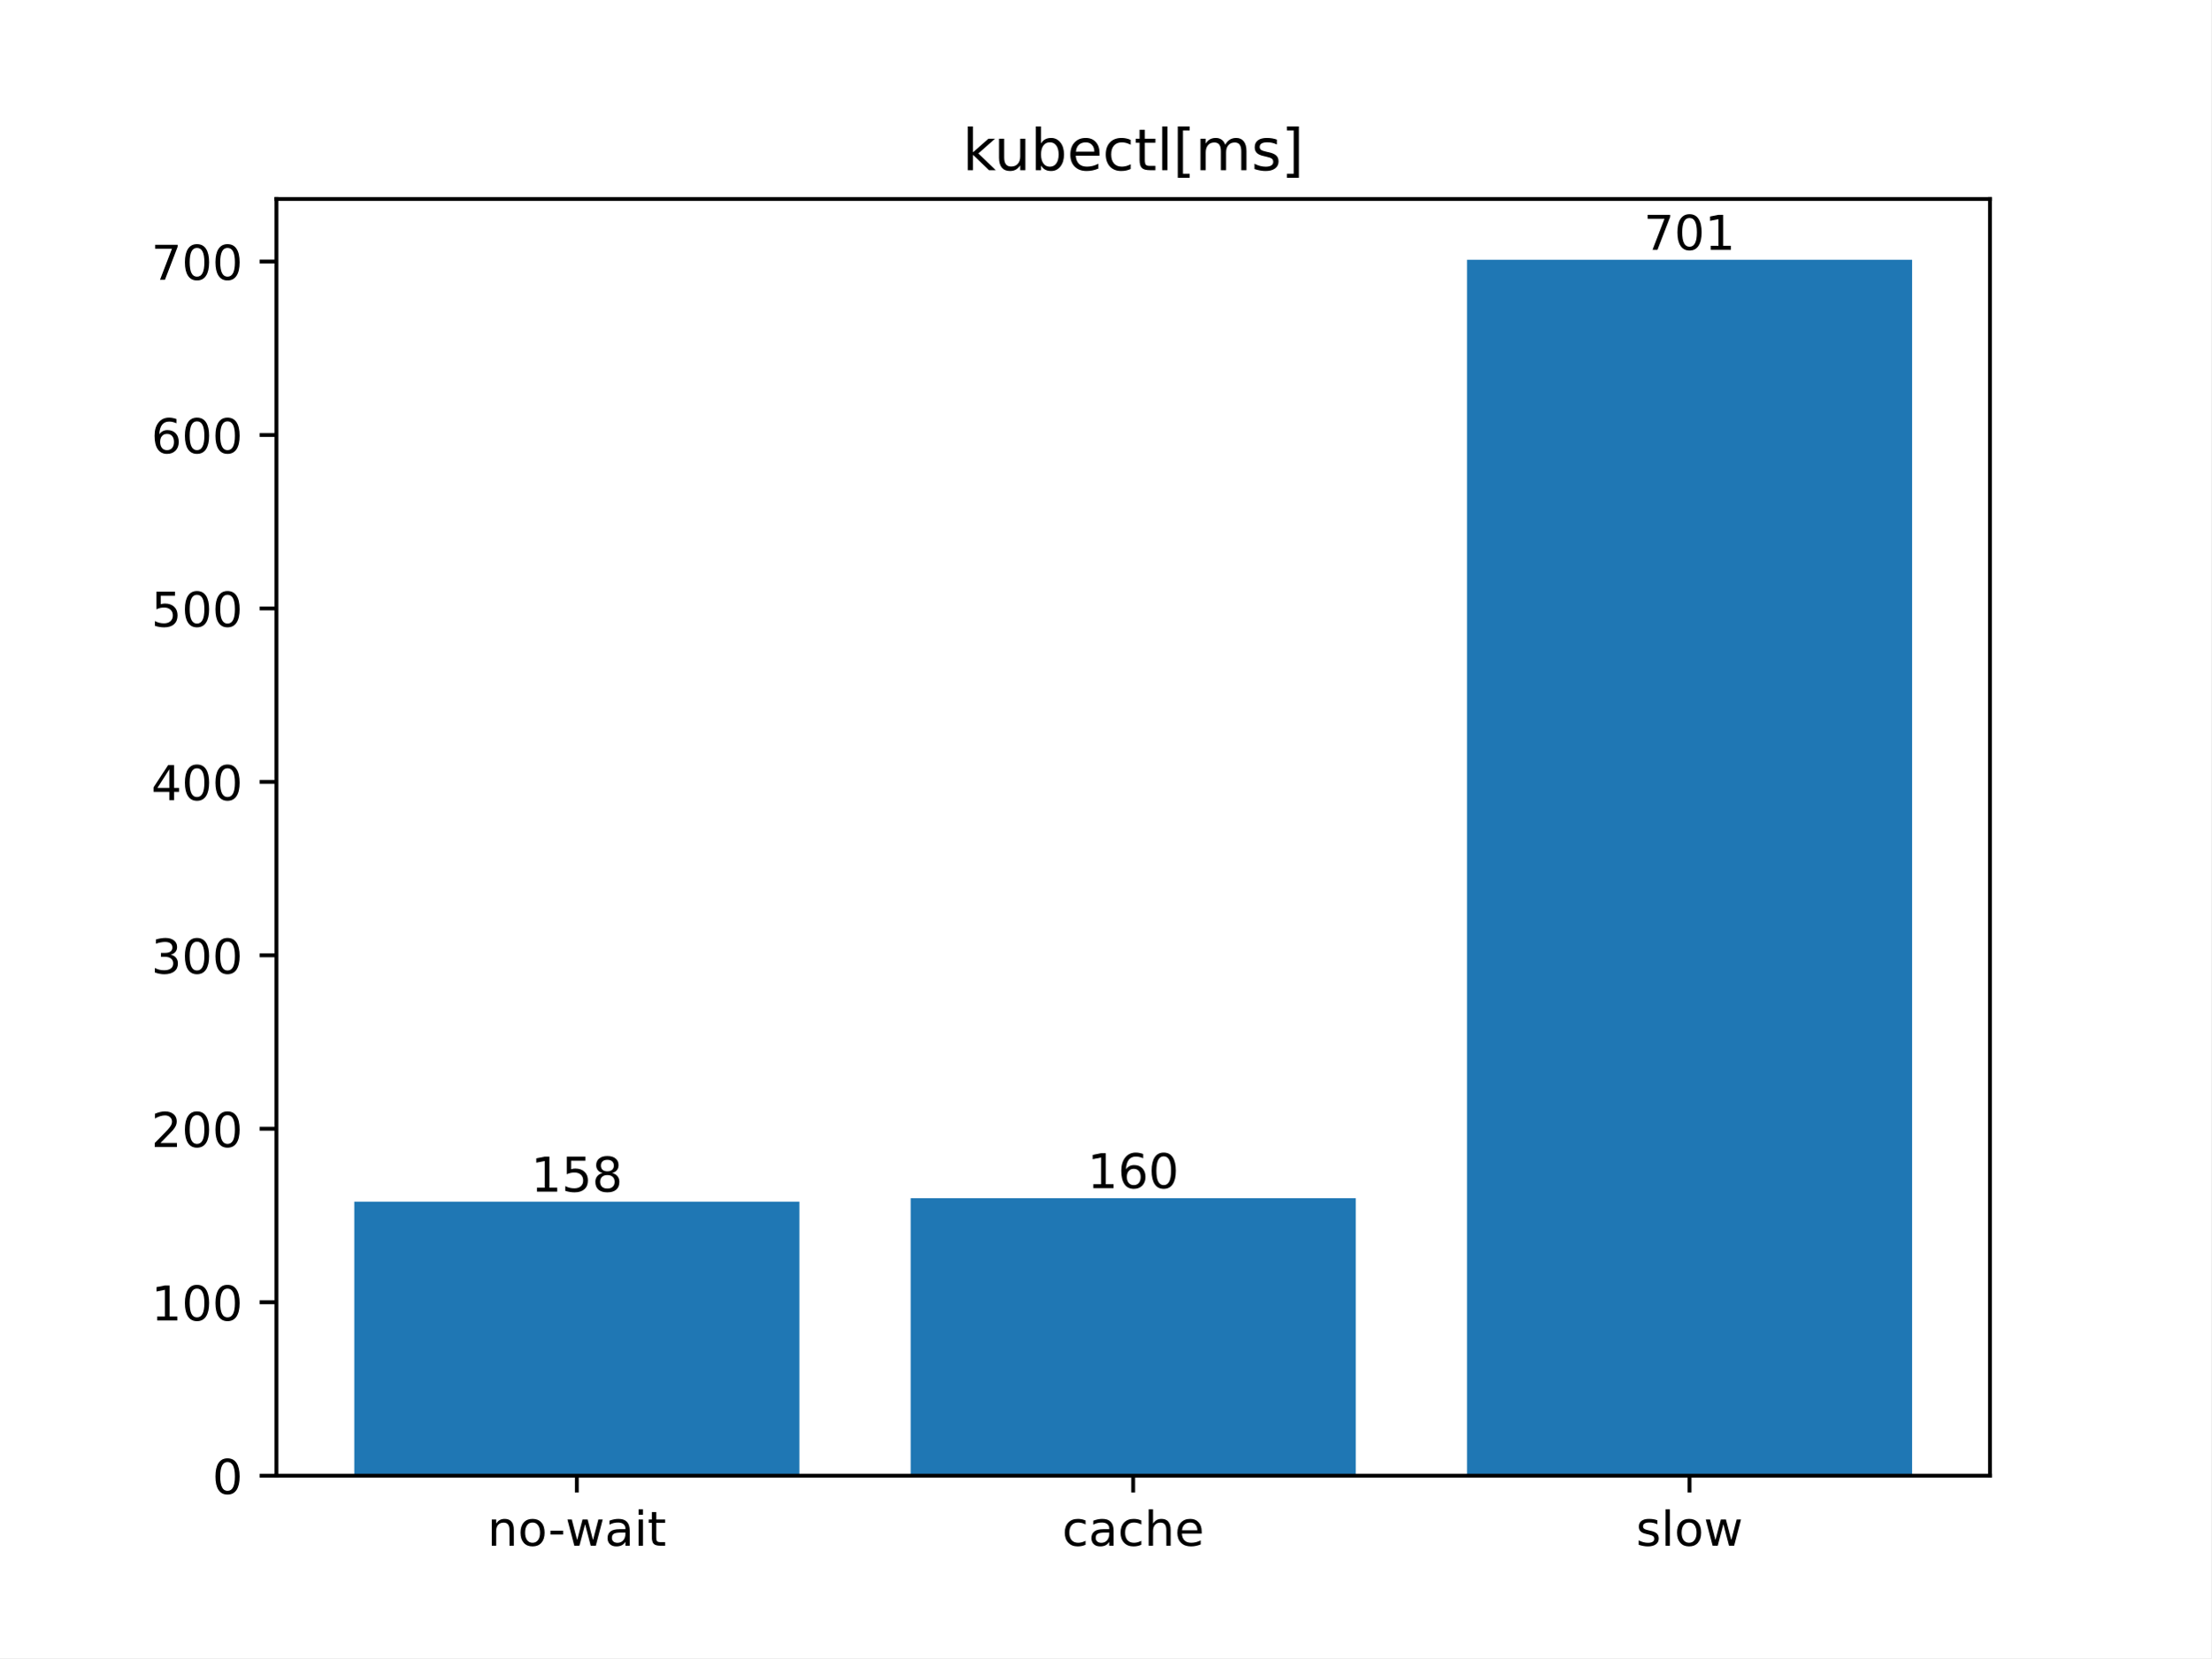
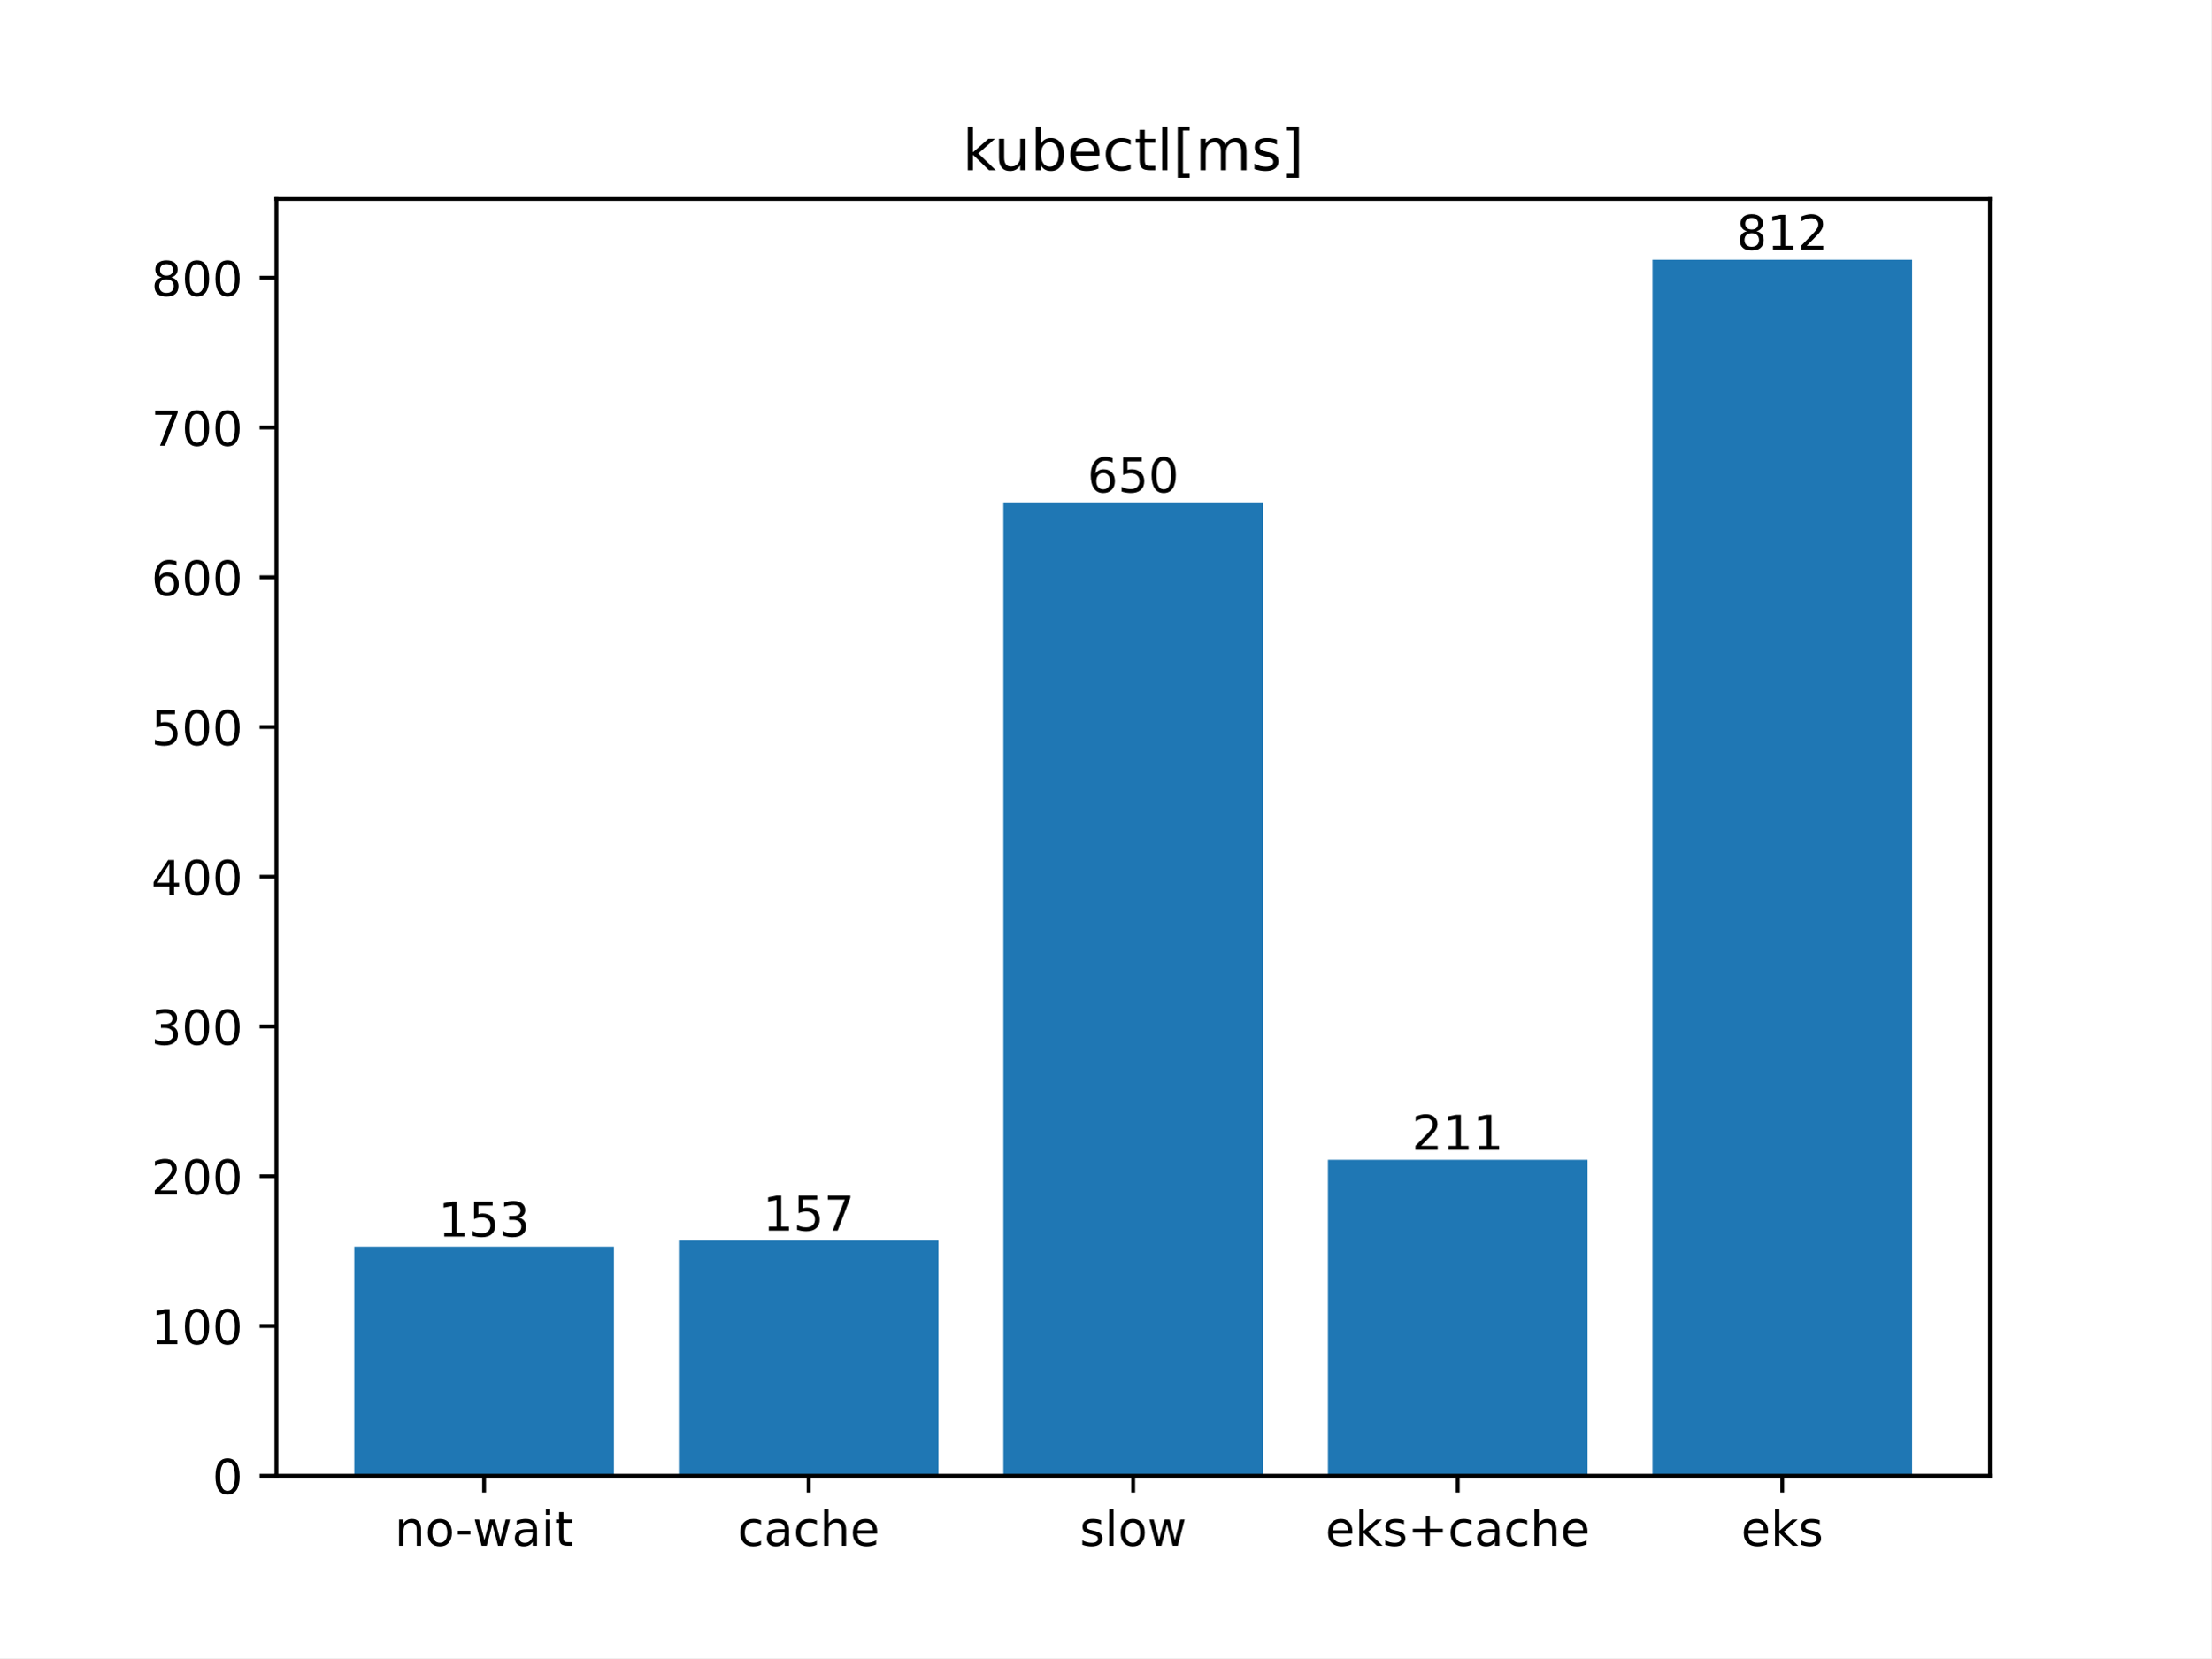
<svg xmlns="http://www.w3.org/2000/svg" xmlns:xlink="http://www.w3.org/1999/xlink" width="460.8pt" height="345.6pt" viewBox="0 0 460.8 345.6" version="1.1">
  <defs>
    <style type="text/css">*{stroke-linejoin: round; stroke-linecap: butt}</style>
  </defs>
  <g id="figure_1">
    <g id="patch_1">
      <path d="M 0 345.6  L 460.8 345.6  L 460.8 0  L 0 0  z " style="fill: #ffffff" />
    </g>
    <g id="axes_1">
      <g id="patch_2">
        <path d="M 57.6 307.584  L 414.72 307.584  L 414.72 41.472  L 57.6 41.472  z " style="fill: #ffffff" />
      </g>
      <g id="patch_3">
-         <path d="M 73.833 307.584  L 166.591 307.584  L 166.591 250.461  L 73.833 250.461  z " clip-path="url(#paaea6ff39e)" style="fill: #1f77b4" />
+         <path d="M 73.833 307.584  L 127.942 307.584  L 127.942 259.83  L 73.833 259.83  z " clip-path="url(#p0f6f712ce7)" style="fill: #1f77b4" />
      </g>
      <g id="patch_4">
-         <path d="M 189.781 307.584  L 282.539 307.584  L 282.539 249.737  L 189.781 249.737  z " clip-path="url(#paaea6ff39e)" style="fill: #1f77b4" />
+         <path d="M 141.469 307.584  L 195.578 307.584  L 195.578 258.581  L 141.469 258.581  z " clip-path="url(#p0f6f712ce7)" style="fill: #1f77b4" />
      </g>
      <g id="patch_5">
-         <path d="M 305.729 307.584  L 398.487 307.584  L 398.487 54.144  L 305.729 54.144  z " clip-path="url(#paaea6ff39e)" style="fill: #1f77b4" />
+         <path d="M 209.105 307.584  L 263.215 307.584  L 263.215 104.707  L 209.105 104.707  z " clip-path="url(#p0f6f712ce7)" style="fill: #1f77b4" />
+       </g>
+       <g id="patch_6">
+         <path d="M 276.742 307.584  L 330.851 307.584  L 330.851 241.727  L 276.742 241.727  z " clip-path="url(#p0f6f712ce7)" style="fill: #1f77b4" />
+       </g>
+       <g id="patch_7">
+         <path d="M 344.378 307.584  L 398.487 307.584  L 398.487 54.144  L 344.378 54.144  z " clip-path="url(#p0f6f712ce7)" style="fill: #1f77b4" />
      </g>
      <g id="matplotlib.axis_1">
        <g id="xtick_1">
          <g id="line2d_1">
            <defs>
-               <path id="m276b0c91eb" d="M 0 0  L 0 3.5  " style="stroke: #000000; stroke-width: 0.8" />
+               <path id="m90f020937c" d="M 0 0  L 0 3.5  " style="stroke: #000000; stroke-width: 0.8" />
            </defs>
            <g>
-               <use xlink:href="#m276b0c91eb" x="120.212" y="307.584" style="stroke: #000000; stroke-width: 0.8" />
+               <use xlink:href="#m90f020937c" x="100.887" y="307.584" style="stroke: #000000; stroke-width: 0.8" />
            </g>
          </g>
          <g id="text_1">
-             <g transform="translate(101.5838 322.1824)scale(0.1 -0.1)">
+             <g transform="translate(82.25915 322.1824)scale(0.1 -0.1)">
              <defs>
                <path id="DejaVuSans-6e" d="M 3513 2113  L 3513 0  L 2938 0  L 2938 2094  Q 2938 2591 2744 2837  Q 2550 3084 2163 3084  Q 1697 3084 1428 2787  Q 1159 2491 1159 1978  L 1159 0  L 581 0  L 581 3500  L 1159 3500  L 1159 2956  Q 1366 3272 1645 3428  Q 1925 3584 2291 3584  Q 2894 3584 3203 3211  Q 3513 2838 3513 2113  z " transform="scale(0.015625)" />
                <path id="DejaVuSans-6f" d="M 1959 3097  Q 1497 3097 1228 2736  Q 959 2375 959 1747  Q 959 1119 1226 758  Q 1494 397 1959 397  Q 2419 397 2687 759  Q 2956 1122 2956 1747  Q 2956 2369 2687 2733  Q 2419 3097 1959 3097  z M 1959 3584  Q 2709 3584 3137 3096  Q 3566 2609 3566 1747  Q 3566 888 3137 398  Q 2709 -91 1959 -91  Q 1206 -91 779 398  Q 353 888 353 1747  Q 353 2609 779 3096  Q 1206 3584 1959 3584  z " transform="scale(0.015625)" />
                <path id="DejaVuSans-2d" d="M 313 2009  L 1997 2009  L 1997 1497  L 313 1497  L 313 2009  z " transform="scale(0.015625)" />
                <path id="DejaVuSans-77" d="M 269 3500  L 844 3500  L 1563 769  L 2278 3500  L 2956 3500  L 3675 769  L 4391 3500  L 4966 3500  L 4050 0  L 3372 0  L 2619 2869  L 1863 0  L 1184 0  L 269 3500  z " transform="scale(0.015625)" />
                <path id="DejaVuSans-61" d="M 2194 1759  Q 1497 1759 1228 1600  Q 959 1441 959 1056  Q 959 750 1161 570  Q 1363 391 1709 391  Q 2188 391 2477 730  Q 2766 1069 2766 1631  L 2766 1759  L 2194 1759  z M 3341 1997  L 3341 0  L 2766 0  L 2766 531  Q 2569 213 2275 61  Q 1981 -91 1556 -91  Q 1019 -91 701 211  Q 384 513 384 1019  Q 384 1609 779 1909  Q 1175 2209 1959 2209  L 2766 2209  L 2766 2266  Q 2766 2663 2505 2880  Q 2244 3097 1772 3097  Q 1472 3097 1187 3025  Q 903 2953 641 2809  L 641 3341  Q 956 3463 1253 3523  Q 1550 3584 1831 3584  Q 2591 3584 2966 3190  Q 3341 2797 3341 1997  z " transform="scale(0.015625)" />
                <path id="DejaVuSans-69" d="M 603 3500  L 1178 3500  L 1178 0  L 603 0  L 603 3500  z M 603 4863  L 1178 4863  L 1178 4134  L 603 4134  L 603 4863  z " transform="scale(0.015625)" />
                <path id="DejaVuSans-74" d="M 1172 4494  L 1172 3500  L 2356 3500  L 2356 3053  L 1172 3053  L 1172 1153  Q 1172 725 1289 603  Q 1406 481 1766 481  L 2356 481  L 2356 0  L 1766 0  Q 1100 0 847 248  Q 594 497 594 1153  L 594 3053  L 172 3053  L 172 3500  L 594 3500  L 594 4494  L 1172 4494  z " transform="scale(0.015625)" />
              </defs>
              <use xlink:href="#DejaVuSans-6e" />
              <use xlink:href="#DejaVuSans-6f" x="63.379" />
              <use xlink:href="#DejaVuSans-2d" x="126.436" />
              <use xlink:href="#DejaVuSans-77" x="162.52" />
              <use xlink:href="#DejaVuSans-61" x="244.307" />
              <use xlink:href="#DejaVuSans-69" x="305.586" />
              <use xlink:href="#DejaVuSans-74" x="333.369" />
            </g>
          </g>
        </g>
        <g id="xtick_2">
          <g id="line2d_2">
            <g>
-               <use xlink:href="#m276b0c91eb" x="236.16" y="307.584" style="stroke: #000000; stroke-width: 0.8" />
+               <use xlink:href="#m90f020937c" x="168.524" y="307.584" style="stroke: #000000; stroke-width: 0.8" />
            </g>
          </g>
          <g id="text_2">
-             <g transform="translate(221.3522 322.1824)scale(0.1 -0.1)">
+             <g transform="translate(153.7158 322.1824)scale(0.1 -0.1)">
              <defs>
                <path id="DejaVuSans-63" d="M 3122 3366  L 3122 2828  Q 2878 2963 2633 3030  Q 2388 3097 2138 3097  Q 1578 3097 1268 2742  Q 959 2388 959 1747  Q 959 1106 1268 751  Q 1578 397 2138 397  Q 2388 397 2633 464  Q 2878 531 3122 666  L 3122 134  Q 2881 22 2623 -34  Q 2366 -91 2075 -91  Q 1284 -91 818 406  Q 353 903 353 1747  Q 353 2603 823 3093  Q 1294 3584 2113 3584  Q 2378 3584 2631 3529  Q 2884 3475 3122 3366  z " transform="scale(0.015625)" />
                <path id="DejaVuSans-68" d="M 3513 2113  L 3513 0  L 2938 0  L 2938 2094  Q 2938 2591 2744 2837  Q 2550 3084 2163 3084  Q 1697 3084 1428 2787  Q 1159 2491 1159 1978  L 1159 0  L 581 0  L 581 4863  L 1159 4863  L 1159 2956  Q 1366 3272 1645 3428  Q 1925 3584 2291 3584  Q 2894 3584 3203 3211  Q 3513 2838 3513 2113  z " transform="scale(0.015625)" />
                <path id="DejaVuSans-65" d="M 3597 1894  L 3597 1613  L 953 1613  Q 991 1019 1311 708  Q 1631 397 2203 397  Q 2534 397 2845 478  Q 3156 559 3463 722  L 3463 178  Q 3153 47 2828 -22  Q 2503 -91 2169 -91  Q 1331 -91 842 396  Q 353 884 353 1716  Q 353 2575 817 3079  Q 1281 3584 2069 3584  Q 2775 3584 3186 3129  Q 3597 2675 3597 1894  z M 3022 2063  Q 3016 2534 2758 2815  Q 2500 3097 2075 3097  Q 1594 3097 1305 2825  Q 1016 2553 972 2059  L 3022 2063  z " transform="scale(0.015625)" />
              </defs>
              <use xlink:href="#DejaVuSans-63" />
              <use xlink:href="#DejaVuSans-61" x="54.98" />
              <use xlink:href="#DejaVuSans-63" x="116.26" />
              <use xlink:href="#DejaVuSans-68" x="171.24" />
              <use xlink:href="#DejaVuSans-65" x="234.619" />
            </g>
          </g>
        </g>
        <g id="xtick_3">
          <g id="line2d_3">
            <g>
-               <use xlink:href="#m276b0c91eb" x="352.108" y="307.584" style="stroke: #000000; stroke-width: 0.8" />
+               <use xlink:href="#m90f020937c" x="236.16" y="307.584" style="stroke: #000000; stroke-width: 0.8" />
            </g>
          </g>
          <g id="text_3">
-             <g transform="translate(340.9659 322.1824)scale(0.1 -0.1)">
+             <g transform="translate(225.0178 322.1824)scale(0.1 -0.1)">
              <defs>
                <path id="DejaVuSans-73" d="M 2834 3397  L 2834 2853  Q 2591 2978 2328 3040  Q 2066 3103 1784 3103  Q 1356 3103 1142 2972  Q 928 2841 928 2578  Q 928 2378 1081 2264  Q 1234 2150 1697 2047  L 1894 2003  Q 2506 1872 2764 1633  Q 3022 1394 3022 966  Q 3022 478 2636 193  Q 2250 -91 1575 -91  Q 1294 -91 989 -36  Q 684 19 347 128  L 347 722  Q 666 556 975 473  Q 1284 391 1588 391  Q 1994 391 2212 530  Q 2431 669 2431 922  Q 2431 1156 2273 1281  Q 2116 1406 1581 1522  L 1381 1569  Q 847 1681 609 1914  Q 372 2147 372 2553  Q 372 3047 722 3315  Q 1072 3584 1716 3584  Q 2034 3584 2315 3537  Q 2597 3491 2834 3397  z " transform="scale(0.015625)" />
                <path id="DejaVuSans-6c" d="M 603 4863  L 1178 4863  L 1178 0  L 603 0  L 603 4863  z " transform="scale(0.015625)" />
              </defs>
              <use xlink:href="#DejaVuSans-73" />
              <use xlink:href="#DejaVuSans-6c" x="52.1" />
              <use xlink:href="#DejaVuSans-6f" x="79.883" />
              <use xlink:href="#DejaVuSans-77" x="141.064" />
            </g>
          </g>
        </g>
+         <g id="xtick_4">
+           <g id="line2d_4">
+             <g>
+               <use xlink:href="#m90f020937c" x="303.796" y="307.584" style="stroke: #000000; stroke-width: 0.8" />
+             </g>
+           </g>
+           <g id="text_4">
+             <g transform="translate(276.2221 322.1824)scale(0.1 -0.1)">
+               <defs>
+                 <path id="DejaVuSans-6b" d="M 581 4863  L 1159 4863  L 1159 1991  L 2875 3500  L 3609 3500  L 1753 1863  L 3688 0  L 2938 0  L 1159 1709  L 1159 0  L 581 0  L 581 4863  z " transform="scale(0.015625)" />
+                 <path id="DejaVuSans-2b" d="M 2944 4013  L 2944 2272  L 4684 2272  L 4684 1741  L 2944 1741  L 2944 0  L 2419 0  L 2419 1741  L 678 1741  L 678 2272  L 2419 2272  L 2419 4013  L 2944 4013  z " transform="scale(0.015625)" />
+               </defs>
+               <use xlink:href="#DejaVuSans-65" />
+               <use xlink:href="#DejaVuSans-6b" x="61.523" />
+               <use xlink:href="#DejaVuSans-73" x="119.434" />
+               <use xlink:href="#DejaVuSans-2b" x="171.533" />
+               <use xlink:href="#DejaVuSans-63" x="255.322" />
+               <use xlink:href="#DejaVuSans-61" x="310.303" />
+               <use xlink:href="#DejaVuSans-63" x="371.582" />
+               <use xlink:href="#DejaVuSans-68" x="426.562" />
+               <use xlink:href="#DejaVuSans-65" x="489.941" />
+             </g>
+           </g>
+         </g>
+         <g id="xtick_5">
+           <g id="line2d_5">
+             <g>
+               <use xlink:href="#m90f020937c" x="371.433" y="307.584" style="stroke: #000000; stroke-width: 0.8" />
+             </g>
+           </g>
+           <g id="text_5">
+             <g transform="translate(362.8562 322.1824)scale(0.1 -0.1)">
+               <use xlink:href="#DejaVuSans-65" />
+               <use xlink:href="#DejaVuSans-6b" x="61.523" />
+               <use xlink:href="#DejaVuSans-73" x="119.434" />
+             </g>
+           </g>
+         </g>
      </g>
      <g id="matplotlib.axis_2">
        <g id="ytick_1">
-           <g id="line2d_4">
+           <g id="line2d_6">
            <defs>
-               <path id="m36f0129d6f" d="M 0 0  L -3.5 0  " style="stroke: #000000; stroke-width: 0.8" />
+               <path id="m3de2848406" d="M 0 0  L -3.5 0  " style="stroke: #000000; stroke-width: 0.8" />
            </defs>
            <g>
-               <use xlink:href="#m36f0129d6f" x="57.6" y="307.584" style="stroke: #000000; stroke-width: 0.8" />
-             </g>
-           </g>
-           <g id="text_4">
+               <use xlink:href="#m3de2848406" x="57.6" y="307.584" style="stroke: #000000; stroke-width: 0.8" />
+             </g>
+           </g>
+           <g id="text_6">
            <g transform="translate(44.2375 311.3832)scale(0.1 -0.1)">
              <defs>
                <path id="DejaVuSans-30" d="M 2034 4250  Q 1547 4250 1301 3770  Q 1056 3291 1056 2328  Q 1056 1369 1301 889  Q 1547 409 2034 409  Q 2525 409 2770 889  Q 3016 1369 3016 2328  Q 3016 3291 2770 3770  Q 2525 4250 2034 4250  z M 2034 4750  Q 2819 4750 3233 4129  Q 3647 3509 3647 2328  Q 3647 1150 3233 529  Q 2819 -91 2034 -91  Q 1250 -91 836 529  Q 422 1150 422 2328  Q 422 3509 836 4129  Q 1250 4750 2034 4750  z " transform="scale(0.015625)" />
              </defs>
              <use xlink:href="#DejaVuSans-30" />
            </g>
          </g>
        </g>
        <g id="ytick_2">
-           <g id="line2d_5">
-             <g>
-               <use xlink:href="#m36f0129d6f" x="57.6" y="271.43" style="stroke: #000000; stroke-width: 0.8" />
-             </g>
-           </g>
-           <g id="text_5">
-             <g transform="translate(31.5125 275.2292)scale(0.1 -0.1)">
+           <g id="line2d_7">
+             <g>
+               <use xlink:href="#m3de2848406" x="57.6" y="276.372" style="stroke: #000000; stroke-width: 0.8" />
+             </g>
+           </g>
+           <g id="text_7">
+             <g transform="translate(31.5125 280.1714)scale(0.1 -0.1)">
              <defs>
                <path id="DejaVuSans-31" d="M 794 531  L 1825 531  L 1825 4091  L 703 3866  L 703 4441  L 1819 4666  L 2450 4666  L 2450 531  L 3481 531  L 3481 0  L 794 0  L 794 531  z " transform="scale(0.015625)" />
              </defs>
              <use xlink:href="#DejaVuSans-31" />
              <use xlink:href="#DejaVuSans-30" x="63.623" />
              <use xlink:href="#DejaVuSans-30" x="127.246" />
            </g>
          </g>
        </g>
        <g id="ytick_3">
-           <g id="line2d_6">
-             <g>
-               <use xlink:href="#m36f0129d6f" x="57.6" y="235.276" style="stroke: #000000; stroke-width: 0.8" />
-             </g>
-           </g>
-           <g id="text_6">
-             <g transform="translate(31.5125 239.0751)scale(0.1 -0.1)">
+           <g id="line2d_8">
+             <g>
+               <use xlink:href="#m3de2848406" x="57.6" y="245.16" style="stroke: #000000; stroke-width: 0.8" />
+             </g>
+           </g>
+           <g id="text_8">
+             <g transform="translate(31.5125 248.9596)scale(0.1 -0.1)">
              <defs>
                <path id="DejaVuSans-32" d="M 1228 531  L 3431 531  L 3431 0  L 469 0  L 469 531  Q 828 903 1448 1529  Q 2069 2156 2228 2338  Q 2531 2678 2651 2914  Q 2772 3150 2772 3378  Q 2772 3750 2511 3984  Q 2250 4219 1831 4219  Q 1534 4219 1204 4116  Q 875 4013 500 3803  L 500 4441  Q 881 4594 1212 4672  Q 1544 4750 1819 4750  Q 2544 4750 2975 4387  Q 3406 4025 3406 3419  Q 3406 3131 3298 2873  Q 3191 2616 2906 2266  Q 2828 2175 2409 1742  Q 1991 1309 1228 531  z " transform="scale(0.015625)" />
              </defs>
              <use xlink:href="#DejaVuSans-32" />
              <use xlink:href="#DejaVuSans-30" x="63.623" />
              <use xlink:href="#DejaVuSans-30" x="127.246" />
            </g>
          </g>
        </g>
        <g id="ytick_4">
-           <g id="line2d_7">
-             <g>
-               <use xlink:href="#m36f0129d6f" x="57.6" y="199.122" style="stroke: #000000; stroke-width: 0.8" />
-             </g>
-           </g>
-           <g id="text_7">
-             <g transform="translate(31.5125 202.921)scale(0.1 -0.1)">
+           <g id="line2d_9">
+             <g>
+               <use xlink:href="#m3de2848406" x="57.6" y="213.949" style="stroke: #000000; stroke-width: 0.8" />
+             </g>
+           </g>
+           <g id="text_9">
+             <g transform="translate(31.5125 217.7478)scale(0.1 -0.1)">
              <defs>
                <path id="DejaVuSans-33" d="M 2597 2516  Q 3050 2419 3304 2112  Q 3559 1806 3559 1356  Q 3559 666 3084 287  Q 2609 -91 1734 -91  Q 1441 -91 1130 -33  Q 819 25 488 141  L 488 750  Q 750 597 1062 519  Q 1375 441 1716 441  Q 2309 441 2620 675  Q 2931 909 2931 1356  Q 2931 1769 2642 2001  Q 2353 2234 1838 2234  L 1294 2234  L 1294 2753  L 1863 2753  Q 2328 2753 2575 2939  Q 2822 3125 2822 3475  Q 2822 3834 2567 4026  Q 2313 4219 1838 4219  Q 1578 4219 1281 4162  Q 984 4106 628 3988  L 628 4550  Q 988 4650 1302 4700  Q 1616 4750 1894 4750  Q 2613 4750 3031 4423  Q 3450 4097 3450 3541  Q 3450 3153 3228 2886  Q 3006 2619 2597 2516  z " transform="scale(0.015625)" />
              </defs>
              <use xlink:href="#DejaVuSans-33" />
              <use xlink:href="#DejaVuSans-30" x="63.623" />
              <use xlink:href="#DejaVuSans-30" x="127.246" />
            </g>
          </g>
        </g>
        <g id="ytick_5">
-           <g id="line2d_8">
-             <g>
-               <use xlink:href="#m36f0129d6f" x="57.6" y="162.968" style="stroke: #000000; stroke-width: 0.8" />
-             </g>
-           </g>
-           <g id="text_8">
-             <g transform="translate(31.5125 166.767)scale(0.1 -0.1)">
+           <g id="line2d_10">
+             <g>
+               <use xlink:href="#m3de2848406" x="57.6" y="182.737" style="stroke: #000000; stroke-width: 0.8" />
+             </g>
+           </g>
+           <g id="text_10">
+             <g transform="translate(31.5125 186.5359)scale(0.1 -0.1)">
              <defs>
                <path id="DejaVuSans-34" d="M 2419 4116  L 825 1625  L 2419 1625  L 2419 4116  z M 2253 4666  L 3047 4666  L 3047 1625  L 3713 1625  L 3713 1100  L 3047 1100  L 3047 0  L 2419 0  L 2419 1100  L 313 1100  L 313 1709  L 2253 4666  z " transform="scale(0.015625)" />
              </defs>
              <use xlink:href="#DejaVuSans-34" />
              <use xlink:href="#DejaVuSans-30" x="63.623" />
              <use xlink:href="#DejaVuSans-30" x="127.246" />
            </g>
          </g>
        </g>
        <g id="ytick_6">
-           <g id="line2d_9">
-             <g>
-               <use xlink:href="#m36f0129d6f" x="57.6" y="126.814" style="stroke: #000000; stroke-width: 0.8" />
-             </g>
-           </g>
-           <g id="text_9">
-             <g transform="translate(31.5125 130.6129)scale(0.1 -0.1)">
+           <g id="line2d_11">
+             <g>
+               <use xlink:href="#m3de2848406" x="57.6" y="151.525" style="stroke: #000000; stroke-width: 0.8" />
+             </g>
+           </g>
+           <g id="text_11">
+             <g transform="translate(31.5125 155.3241)scale(0.1 -0.1)">
              <defs>
                <path id="DejaVuSans-35" d="M 691 4666  L 3169 4666  L 3169 4134  L 1269 4134  L 1269 2991  Q 1406 3038 1543 3061  Q 1681 3084 1819 3084  Q 2600 3084 3056 2656  Q 3513 2228 3513 1497  Q 3513 744 3044 326  Q 2575 -91 1722 -91  Q 1428 -91 1123 -41  Q 819 9 494 109  L 494 744  Q 775 591 1075 516  Q 1375 441 1709 441  Q 2250 441 2565 725  Q 2881 1009 2881 1497  Q 2881 1984 2565 2268  Q 2250 2553 1709 2553  Q 1456 2553 1204 2497  Q 953 2441 691 2322  L 691 4666  z " transform="scale(0.015625)" />
              </defs>
              <use xlink:href="#DejaVuSans-35" />
              <use xlink:href="#DejaVuSans-30" x="63.623" />
              <use xlink:href="#DejaVuSans-30" x="127.246" />
            </g>
          </g>
        </g>
        <g id="ytick_7">
-           <g id="line2d_10">
-             <g>
-               <use xlink:href="#m36f0129d6f" x="57.6" y="90.66" style="stroke: #000000; stroke-width: 0.8" />
-             </g>
-           </g>
-           <g id="text_10">
-             <g transform="translate(31.5125 94.45883)scale(0.1 -0.1)">
+           <g id="line2d_12">
+             <g>
+               <use xlink:href="#m3de2848406" x="57.6" y="120.313" style="stroke: #000000; stroke-width: 0.8" />
+             </g>
+           </g>
+           <g id="text_12">
+             <g transform="translate(31.5125 124.1123)scale(0.1 -0.1)">
              <defs>
                <path id="DejaVuSans-36" d="M 2113 2584  Q 1688 2584 1439 2293  Q 1191 2003 1191 1497  Q 1191 994 1439 701  Q 1688 409 2113 409  Q 2538 409 2786 701  Q 3034 994 3034 1497  Q 3034 2003 2786 2293  Q 2538 2584 2113 2584  z M 3366 4563  L 3366 3988  Q 3128 4100 2886 4159  Q 2644 4219 2406 4219  Q 1781 4219 1451 3797  Q 1122 3375 1075 2522  Q 1259 2794 1537 2939  Q 1816 3084 2150 3084  Q 2853 3084 3261 2657  Q 3669 2231 3669 1497  Q 3669 778 3244 343  Q 2819 -91 2113 -91  Q 1303 -91 875 529  Q 447 1150 447 2328  Q 447 3434 972 4092  Q 1497 4750 2381 4750  Q 2619 4750 2861 4703  Q 3103 4656 3366 4563  z " transform="scale(0.015625)" />
              </defs>
              <use xlink:href="#DejaVuSans-36" />
              <use xlink:href="#DejaVuSans-30" x="63.623" />
              <use xlink:href="#DejaVuSans-30" x="127.246" />
            </g>
          </g>
        </g>
        <g id="ytick_8">
-           <g id="line2d_11">
-             <g>
-               <use xlink:href="#m36f0129d6f" x="57.6" y="54.506" style="stroke: #000000; stroke-width: 0.8" />
-             </g>
-           </g>
-           <g id="text_11">
-             <g transform="translate(31.5125 58.30476)scale(0.1 -0.1)">
+           <g id="line2d_13">
+             <g>
+               <use xlink:href="#m3de2848406" x="57.6" y="89.101" style="stroke: #000000; stroke-width: 0.8" />
+             </g>
+           </g>
+           <g id="text_13">
+             <g transform="translate(31.5125 92.90046)scale(0.1 -0.1)">
              <defs>
                <path id="DejaVuSans-37" d="M 525 4666  L 3525 4666  L 3525 4397  L 1831 0  L 1172 0  L 2766 4134  L 525 4134  L 525 4666  z " transform="scale(0.015625)" />
              </defs>
              <use xlink:href="#DejaVuSans-37" />
              <use xlink:href="#DejaVuSans-30" x="63.623" />
              <use xlink:href="#DejaVuSans-30" x="127.246" />
            </g>
          </g>
        </g>
-       </g>
-       <g id="patch_6">
+         <g id="ytick_9">
+           <g id="line2d_14">
+             <g>
+               <use xlink:href="#m3de2848406" x="57.6" y="57.889" style="stroke: #000000; stroke-width: 0.8" />
+             </g>
+           </g>
+           <g id="text_14">
+             <g transform="translate(31.5125 61.68864)scale(0.1 -0.1)">
+               <defs>
+                 <path id="DejaVuSans-38" d="M 2034 2216  Q 1584 2216 1326 1975  Q 1069 1734 1069 1313  Q 1069 891 1326 650  Q 1584 409 2034 409  Q 2484 409 2743 651  Q 3003 894 3003 1313  Q 3003 1734 2745 1975  Q 2488 2216 2034 2216  z M 1403 2484  Q 997 2584 770 2862  Q 544 3141 544 3541  Q 544 4100 942 4425  Q 1341 4750 2034 4750  Q 2731 4750 3128 4425  Q 3525 4100 3525 3541  Q 3525 3141 3298 2862  Q 3072 2584 2669 2484  Q 3125 2378 3379 2068  Q 3634 1759 3634 1313  Q 3634 634 3220 271  Q 2806 -91 2034 -91  Q 1263 -91 848 271  Q 434 634 434 1313  Q 434 1759 690 2068  Q 947 2378 1403 2484  z M 1172 3481  Q 1172 3119 1398 2916  Q 1625 2713 2034 2713  Q 2441 2713 2670 2916  Q 2900 3119 2900 3481  Q 2900 3844 2670 4047  Q 2441 4250 2034 4250  Q 1625 4250 1398 4047  Q 1172 3844 1172 3481  z " transform="scale(0.015625)" />
+               </defs>
+               <use xlink:href="#DejaVuSans-38" />
+               <use xlink:href="#DejaVuSans-30" x="63.623" />
+               <use xlink:href="#DejaVuSans-30" x="127.246" />
+             </g>
+           </g>
+         </g>
+       </g>
+       <g id="patch_8">
        <path d="M 57.6 307.584  L 57.6 41.472  " style="fill: none; stroke: #000000; stroke-width: 0.8; stroke-linejoin: miter; stroke-linecap: square" />
      </g>
-       <g id="patch_7">
+       <g id="patch_9">
        <path d="M 414.72 307.584  L 414.72 41.472  " style="fill: none; stroke: #000000; stroke-width: 0.8; stroke-linejoin: miter; stroke-linecap: square" />
      </g>
-       <g id="patch_8">
+       <g id="patch_10">
        <path d="M 57.6 307.584  L 414.72 307.584  " style="fill: none; stroke: #000000; stroke-width: 0.8; stroke-linejoin: miter; stroke-linecap: square" />
      </g>
-       <g id="patch_9">
+       <g id="patch_11">
        <path d="M 57.6 41.472  L 414.72 41.472  " style="fill: none; stroke: #000000; stroke-width: 0.8; stroke-linejoin: miter; stroke-linecap: square" />
      </g>
-       <g id="text_12">
-         <g transform="translate(110.6682 248.3809)scale(0.1 -0.1)">
-           <defs>
-             <path id="DejaVuSans-38" d="M 2034 2216  Q 1584 2216 1326 1975  Q 1069 1734 1069 1313  Q 1069 891 1326 650  Q 1584 409 2034 409  Q 2484 409 2743 651  Q 3003 894 3003 1313  Q 3003 1734 2745 1975  Q 2488 2216 2034 2216  z M 1403 2484  Q 997 2584 770 2862  Q 544 3141 544 3541  Q 544 4100 942 4425  Q 1341 4750 2034 4750  Q 2731 4750 3128 4425  Q 3525 4100 3525 3541  Q 3525 3141 3298 2862  Q 3072 2584 2669 2484  Q 3125 2378 3379 2068  Q 3634 1759 3634 1313  Q 3634 634 3220 271  Q 2806 -91 2034 -91  Q 1263 -91 848 271  Q 434 634 434 1313  Q 434 1759 690 2068  Q 947 2378 1403 2484  z M 1172 3481  Q 1172 3119 1398 2916  Q 1625 2713 2034 2713  Q 2441 2713 2670 2916  Q 2900 3119 2900 3481  Q 2900 3844 2670 4047  Q 2441 4250 2034 4250  Q 1625 4250 1398 4047  Q 1172 3844 1172 3481  z " transform="scale(0.015625)" />
-           </defs>
+       <g id="text_15">
+         <g transform="translate(91.34352 257.7502)scale(0.1 -0.1)">
          <use xlink:href="#DejaVuSans-31" />
          <use xlink:href="#DejaVuSans-35" x="63.623" />
-           <use xlink:href="#DejaVuSans-38" x="127.246" />
-         </g>
-       </g>
-       <g id="text_13">
-         <g transform="translate(226.6163 247.6578)scale(0.1 -0.1)">
+           <use xlink:href="#DejaVuSans-33" x="127.246" />
+         </g>
+       </g>
+       <g id="text_16">
+         <g transform="translate(158.9799 256.5018)scale(0.1 -0.1)">
          <use xlink:href="#DejaVuSans-31" />
-           <use xlink:href="#DejaVuSans-36" x="63.623" />
+           <use xlink:href="#DejaVuSans-35" x="63.623" />
+           <use xlink:href="#DejaVuSans-37" x="127.246" />
+         </g>
+       </g>
+       <g id="text_17">
+         <g transform="translate(226.6163 102.6275)scale(0.1 -0.1)">
+           <use xlink:href="#DejaVuSans-36" />
+           <use xlink:href="#DejaVuSans-35" x="63.623" />
          <use xlink:href="#DejaVuSans-30" x="127.246" />
        </g>
      </g>
-       <g id="text_14">
-         <g transform="translate(342.5643 52.06431)scale(0.1 -0.1)">
-           <use xlink:href="#DejaVuSans-37" />
-           <use xlink:href="#DejaVuSans-30" x="63.623" />
+       <g id="text_18">
+         <g transform="translate(294.2526 239.6474)scale(0.1 -0.1)">
+           <use xlink:href="#DejaVuSans-32" />
+           <use xlink:href="#DejaVuSans-31" x="63.623" />
          <use xlink:href="#DejaVuSans-31" x="127.246" />
        </g>
      </g>
-       <g id="text_15">
+       <g id="text_19">
+         <g transform="translate(361.889 52.06431)scale(0.1 -0.1)">
+           <use xlink:href="#DejaVuSans-38" />
+           <use xlink:href="#DejaVuSans-31" x="63.623" />
+           <use xlink:href="#DejaVuSans-32" x="127.246" />
+         </g>
+       </g>
+       <g id="text_20">
        <g transform="translate(200.5997 35.472)scale(0.12 -0.12)">
          <defs>
-             <path id="DejaVuSans-6b" d="M 581 4863  L 1159 4863  L 1159 1991  L 2875 3500  L 3609 3500  L 1753 1863  L 3688 0  L 2938 0  L 1159 1709  L 1159 0  L 581 0  L 581 4863  z " transform="scale(0.015625)" />
            <path id="DejaVuSans-75" d="M 544 1381  L 544 3500  L 1119 3500  L 1119 1403  Q 1119 906 1312 657  Q 1506 409 1894 409  Q 2359 409 2629 706  Q 2900 1003 2900 1516  L 2900 3500  L 3475 3500  L 3475 0  L 2900 0  L 2900 538  Q 2691 219 2414 64  Q 2138 -91 1772 -91  Q 1169 -91 856 284  Q 544 659 544 1381  z M 1991 3584  L 1991 3584  z " transform="scale(0.015625)" />
            <path id="DejaVuSans-62" d="M 3116 1747  Q 3116 2381 2855 2742  Q 2594 3103 2138 3103  Q 1681 3103 1420 2742  Q 1159 2381 1159 1747  Q 1159 1113 1420 752  Q 1681 391 2138 391  Q 2594 391 2855 752  Q 3116 1113 3116 1747  z M 1159 2969  Q 1341 3281 1617 3432  Q 1894 3584 2278 3584  Q 2916 3584 3314 3078  Q 3713 2572 3713 1747  Q 3713 922 3314 415  Q 2916 -91 2278 -91  Q 1894 -91 1617 61  Q 1341 213 1159 525  L 1159 0  L 581 0  L 581 4863  L 1159 4863  L 1159 2969  z " transform="scale(0.015625)" />
            <path id="DejaVuSans-5b" d="M 550 4863  L 1875 4863  L 1875 4416  L 1125 4416  L 1125 -397  L 1875 -397  L 1875 -844  L 550 -844  L 550 4863  z " transform="scale(0.015625)" />
            <path id="DejaVuSans-6d" d="M 3328 2828  Q 3544 3216 3844 3400  Q 4144 3584 4550 3584  Q 5097 3584 5394 3201  Q 5691 2819 5691 2113  L 5691 0  L 5113 0  L 5113 2094  Q 5113 2597 4934 2840  Q 4756 3084 4391 3084  Q 3944 3084 3684 2787  Q 3425 2491 3425 1978  L 3425 0  L 2847 0  L 2847 2094  Q 2847 2600 2669 2842  Q 2491 3084 2119 3084  Q 1678 3084 1418 2786  Q 1159 2488 1159 1978  L 1159 0  L 581 0  L 581 3500  L 1159 3500  L 1159 2956  Q 1356 3278 1631 3431  Q 1906 3584 2284 3584  Q 2666 3584 2933 3390  Q 3200 3197 3328 2828  z " transform="scale(0.015625)" />
            <path id="DejaVuSans-5d" d="M 1947 4863  L 1947 -844  L 622 -844  L 622 -397  L 1369 -397  L 1369 4416  L 622 4416  L 622 4863  L 1947 4863  z " transform="scale(0.015625)" />
          </defs>
          <use xlink:href="#DejaVuSans-6b" />
          <use xlink:href="#DejaVuSans-75" x="54.785" />
          <use xlink:href="#DejaVuSans-62" x="118.164" />
          <use xlink:href="#DejaVuSans-65" x="181.641" />
          <use xlink:href="#DejaVuSans-63" x="243.164" />
          <use xlink:href="#DejaVuSans-74" x="298.145" />
          <use xlink:href="#DejaVuSans-6c" x="337.354" />
          <use xlink:href="#DejaVuSans-5b" x="365.137" />
          <use xlink:href="#DejaVuSans-6d" x="404.15" />
          <use xlink:href="#DejaVuSans-73" x="501.562" />
          <use xlink:href="#DejaVuSans-5d" x="553.662" />
        </g>
      </g>
    </g>
  </g>
  <defs>
-     <clipPath id="paaea6ff39e">
+     <clipPath id="p0f6f712ce7">
      <rect x="57.6" y="41.472" width="357.12" height="266.112" />
    </clipPath>
  </defs>
</svg>
